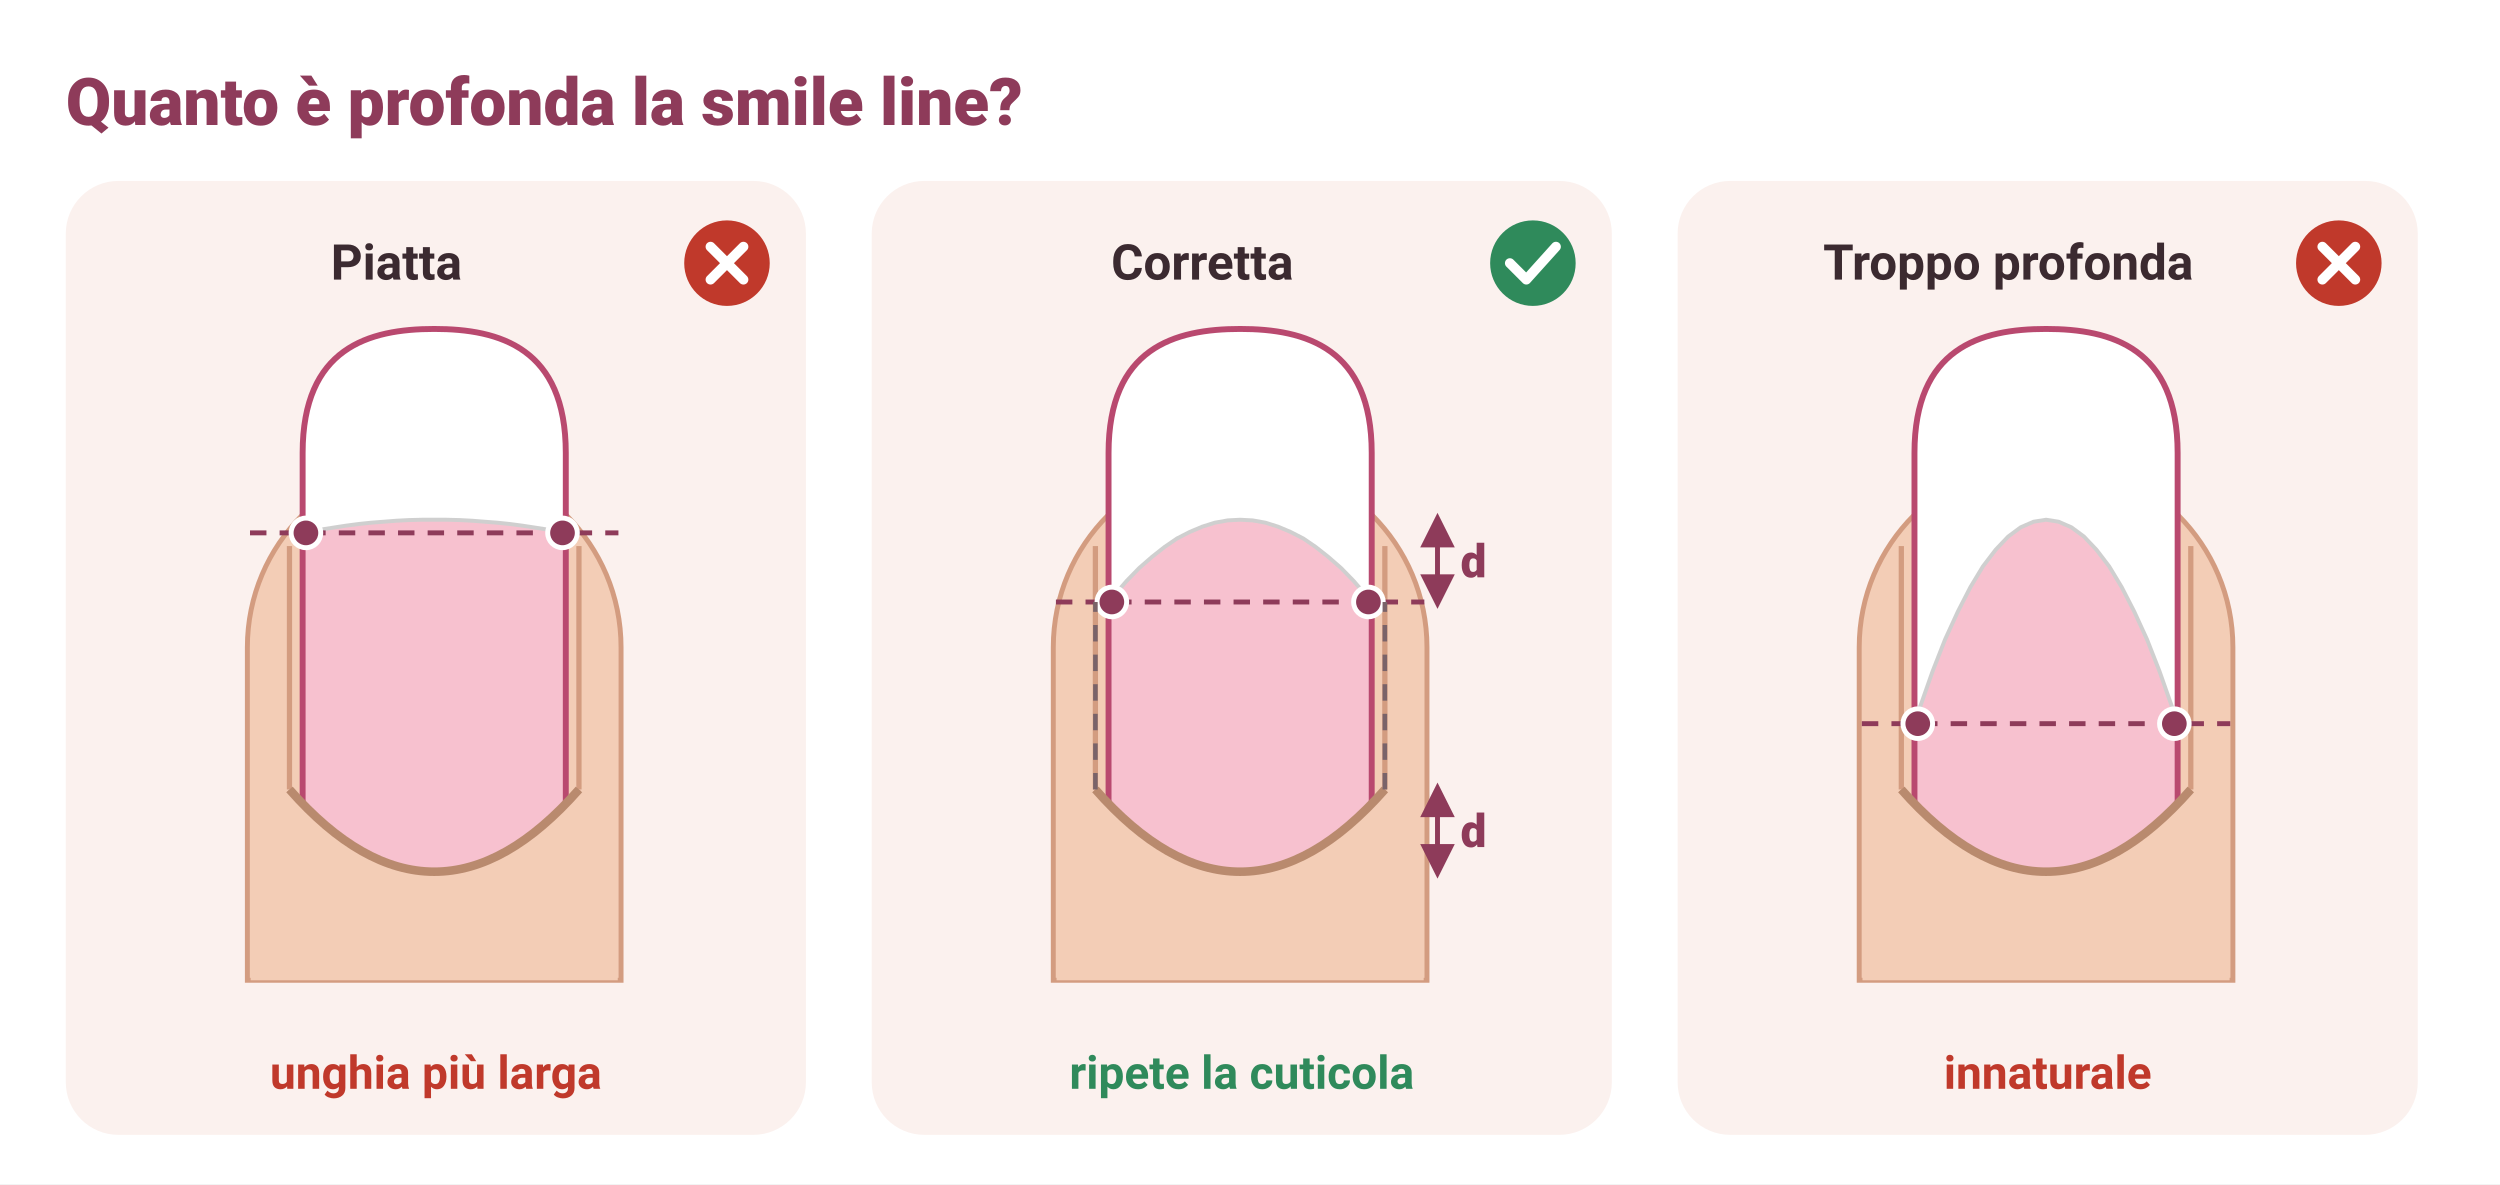
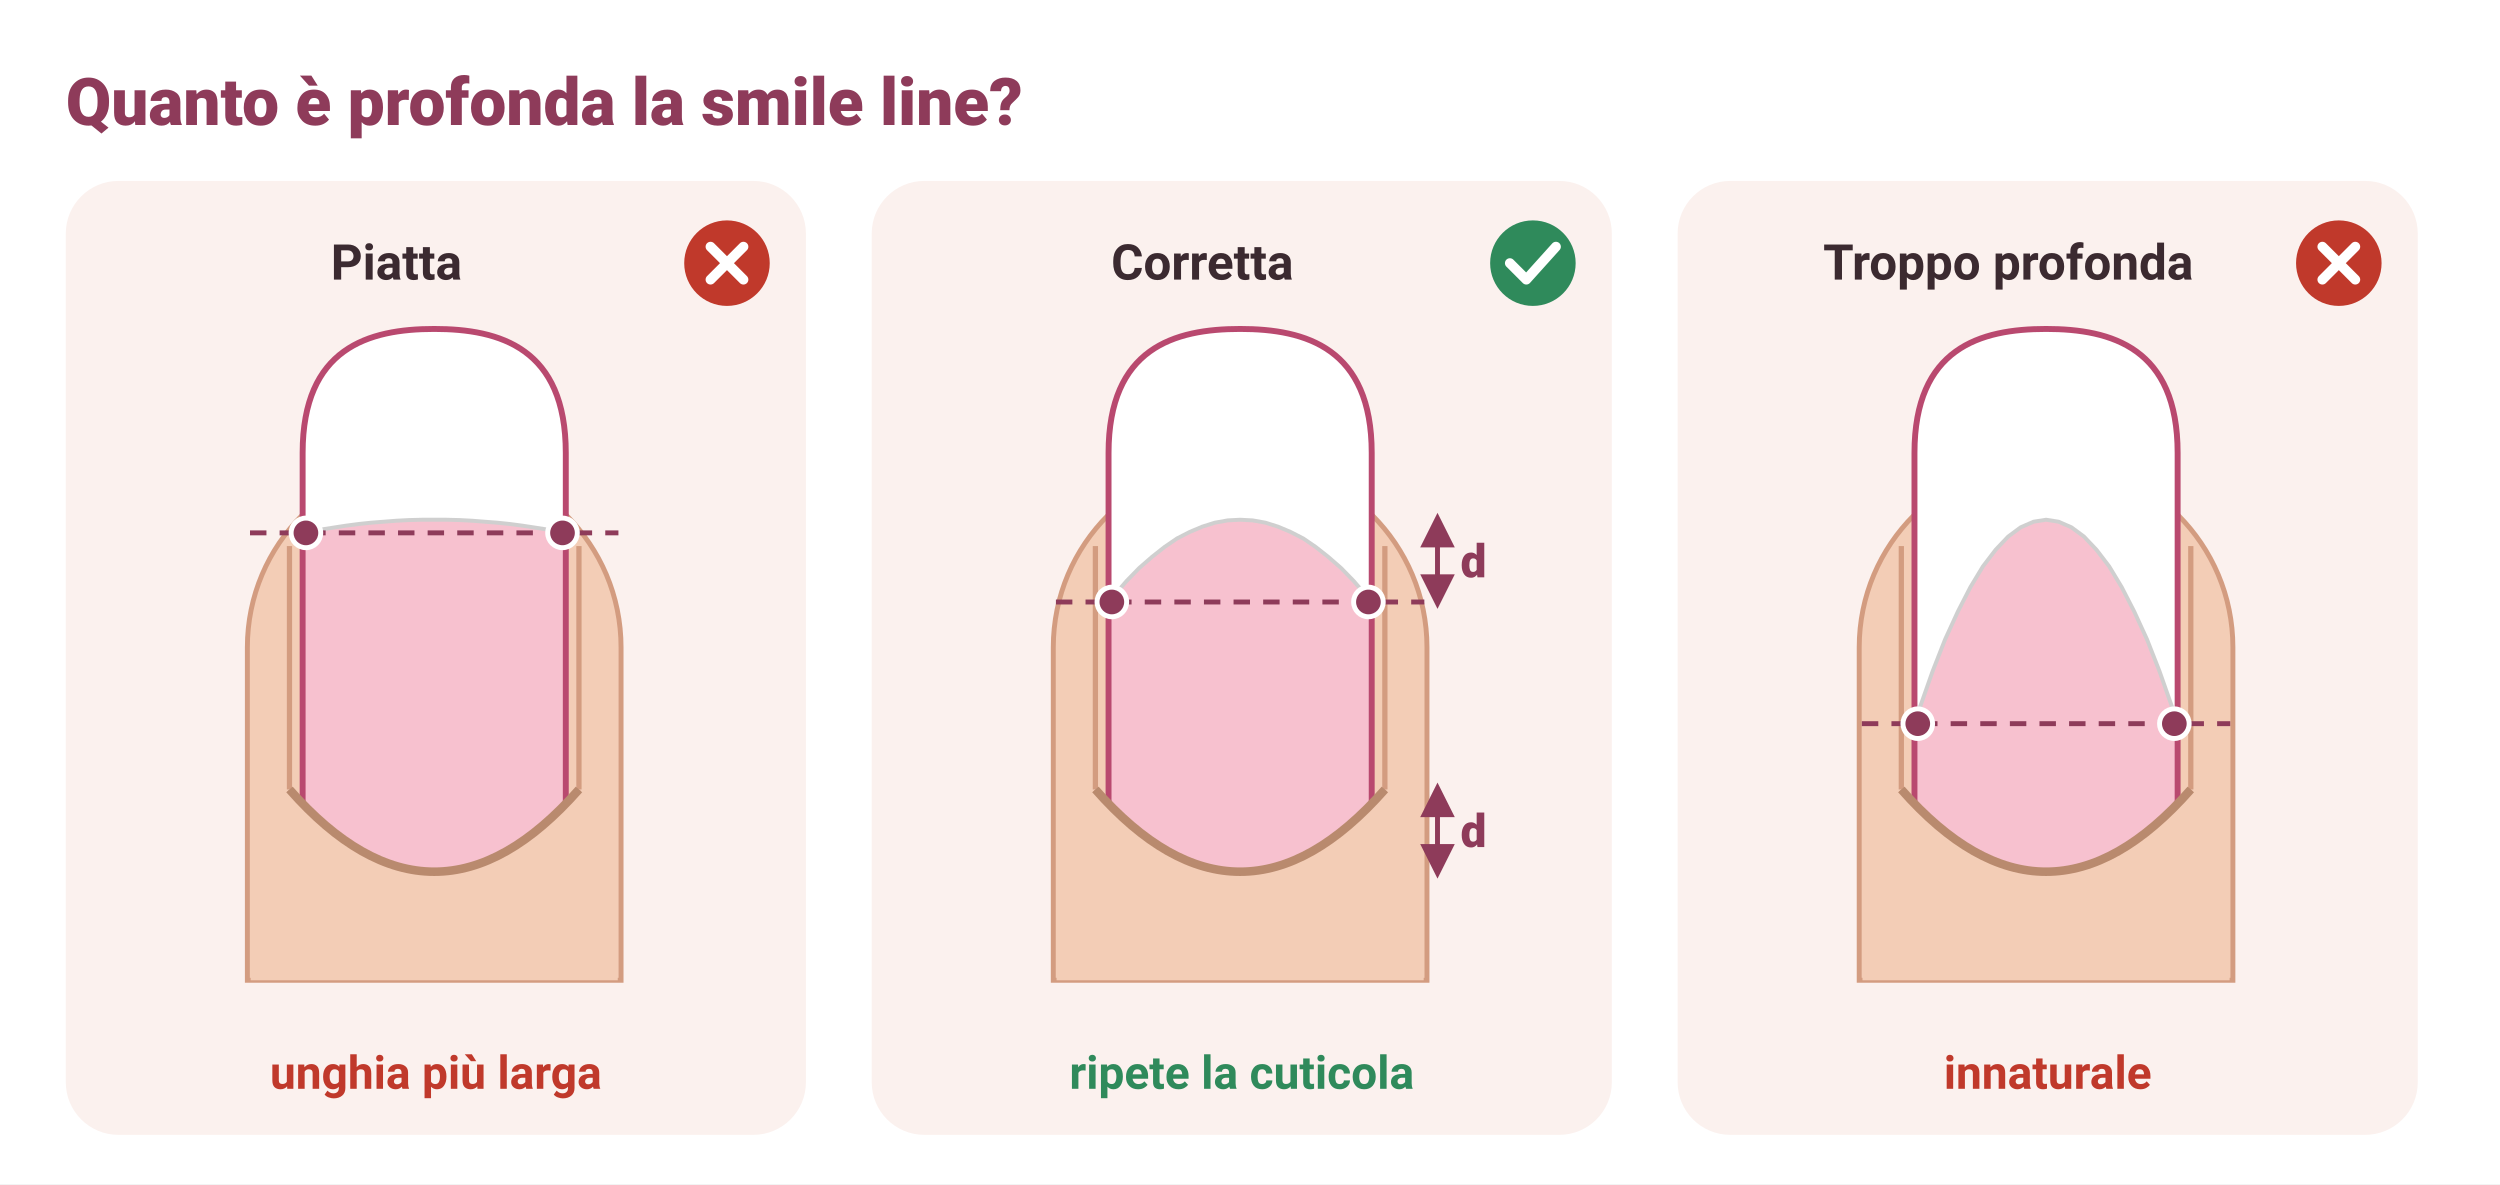
<svg xmlns="http://www.w3.org/2000/svg" viewBox="0 0 760 360" width="760" height="360" font-family="system-ui, -apple-system, 'Segoe UI', Roboto, Arial, sans-serif" role="img">
  <rect width="100%" height="100%" fill="#ffffff" />
  <defs>
    <marker id="ar" viewBox="0 0 10 10" refX="8" refY="5" markerWidth="7" markerHeight="7" orient="auto-start-reverse">
      <path d="M0,0 L10,5 L0,10 z" fill="#8e3b5a" />
    </marker>
    <marker id="arw" viewBox="0 0 10 10" refX="8" refY="5" markerWidth="7" markerHeight="7" orient="auto-start-reverse">
      <path d="M0,0 L10,5 L0,10 z" fill="#7a6369" />
    </marker>
    <marker id="ag" viewBox="0 0 10 10" refX="8" refY="5" markerWidth="7" markerHeight="7" orient="auto-start-reverse">
      <path d="M0,0 L10,5 L0,10 z" fill="#555555" />
    </marker>
    <marker id="are" viewBox="0 0 10 10" refX="8" refY="5" markerWidth="7" markerHeight="7" orient="auto-start-reverse">
      <path d="M0,0 L10,5 L0,10 z" fill="#c0392b" />
    </marker>
    <marker id="aro" viewBox="0 0 10 10" refX="8" refY="5" markerWidth="7" markerHeight="7" orient="auto-start-reverse">
      <path d="M0,0 L10,5 L0,10 z" fill="#2f8a5b" />
    </marker>
  </defs>
  <text x="20.0" y="38.0" font-size="20" text-anchor="start" font-weight="800" fill="#8e3b5a">Quanto è profonda la smile line?</text>
  <defs>
    <clipPath id="k2">
      <rect x="20" y="55" width="225" height="290" rx="16" />
    </clipPath>
  </defs>
  <rect x="20" y="55" width="225" height="290" rx="16" fill="#fbf1ee" />
  <g clip-path="url(#k2)">
    <path d="M75.2,298.0 L75.2,196.8 A56.8,56.8 0 0 1 188.8,196.8 L188.8,298.0 Z" fill="#f3cdb6" stroke="#d39c80" stroke-width="1.5" />
    <defs>
      <clipPath id="c1">
        <path d="M92.0,274.0 L172.0,274.0 L172.0,158.0 L172.0,137.7 C172.0,105.8 152.0,100.0 132.0,100.0 C112.0,100.0 92.0,105.8 92.0,137.7 L92.0,158.0 Z" />
      </clipPath>
    </defs>
    <path d="M92.0,274.0 L172.0,274.0 L172.0,158.0 L172.0,137.7 C172.0,105.8 152.0,100.0 132.0,100.0 C112.0,100.0 92.0,105.8 92.0,137.7 L92.0,158.0 Z" fill="#f7c1cf" />
    <path d="M86.0,158.0 Q132.0,158.0 178.0,158.0 L178.0,40.0 L86.0,40.0 Z" fill="#f7c1cf" clip-path="url(#c1)" />
    <path d="M86.0,163.3 L89.8,162.4 L93.7,161.7 L97.5,161.0 L101.3,160.4 L105.2,159.8 L109.0,159.3 L112.8,158.9 L116.7,158.6 L120.5,158.3 L124.3,158.1 L128.2,158.0 L132.0,158.0 L135.8,158.0 L139.7,158.1 L143.5,158.3 L147.3,158.6 L151.2,158.9 L155.0,159.3 L158.8,159.8 L162.7,160.4 L166.5,161.0 L170.3,161.7 L174.2,162.4 L178.0,163.3 L178.0,80.0 L86.0,80.0 Z" fill="#ffffff" clip-path="url(#c1)" />
    <path d="M86.0,163.3 L89.8,162.4 L93.7,161.7 L97.5,161.0 L101.3,160.4 L105.2,159.8 L109.0,159.3 L112.8,158.9 L116.7,158.6 L120.5,158.3 L124.3,158.1 L128.2,158.0 L132.0,158.0 L135.8,158.0 L139.7,158.1 L143.5,158.3 L147.3,158.6 L151.2,158.9 L155.0,159.3 L158.8,159.8 L162.7,160.4 L166.5,161.0 L170.3,161.7 L174.2,162.4 L178.0,163.3" fill="none" stroke="#cfcfcf" stroke-width="1.2" clip-path="url(#c1)" />
    <path d="M92.0,274.0 L172.0,274.0 L172.0,158.0 L172.0,137.7 C172.0,105.8 152.0,100.0 132.0,100.0 C112.0,100.0 92.0,105.8 92.0,137.7 L92.0,158.0 Z" fill="none" stroke="#b9496f" stroke-width="1.8" />
    <path d="M76.2,240.0 L88.0,240.0 Q132.0,290.0 176.0,240.0 L187.8,240.0 L187.8,298.0 L76.2,298.0 Z" fill="#f3cdb6" />
    <path d="M88.0,240.0 Q132.0,290.0 176.0,240.0" fill="none" stroke="#d39c80" stroke-width="1.8" />
    <path d="M88.0,240.0 L88.0,166.0" stroke="#d39c80" stroke-width="1.6" />
    <path d="M176.0,240.0 L176.0,166.0" stroke="#d39c80" stroke-width="1.6" />
    <path d="M88.0,240.0 Q132.0,290.0 176.0,240.0" fill="none" stroke="#b98a6e" stroke-width="2.6" />
    <line x1="76.0" y1="162.0" x2="188.0" y2="162.0" stroke="#8e3b5a" stroke-width="1.5" stroke-dasharray="5 4" />
    <circle cx="93.0" cy="162.0" r="4.5" fill="#8e3b5a" stroke="#fff" stroke-width="1.5" />
    <circle cx="171.0" cy="162.0" r="4.5" fill="#8e3b5a" stroke="#fff" stroke-width="1.5" />
  </g>
  <text x="120.5" y="85.0" font-size="15" text-anchor="middle" font-weight="700" fill="#3b2a30">Piatta</text>
  <circle cx="221.0" cy="80.0" r="13" fill="#c0392b" />
  <path d="M216.0,75.0 l10,10 M226.0,75.0 l-10,10" stroke="#fff" stroke-width="3" stroke-linecap="round" />
  <text x="132.5" y="331.0" font-size="14" text-anchor="middle" font-weight="700" fill="#c0392b">unghia più larga</text>
  <defs>
    <clipPath id="k4">
      <rect x="265" y="55" width="225" height="290" rx="16" />
    </clipPath>
  </defs>
  <rect x="265" y="55" width="225" height="290" rx="16" fill="#fbf1ee" />
  <g clip-path="url(#k4)">
    <path d="M320.2,298.0 L320.2,196.8 A56.8,56.8 0 0 1 433.8,196.8 L433.8,298.0 Z" fill="#f3cdb6" stroke="#d39c80" stroke-width="1.5" />
    <defs>
      <clipPath id="c3">
        <path d="M337.0,274.0 L417.0,274.0 L417.0,158.0 L417.0,137.7 C417.0,105.8 397.0,100.0 377.0,100.0 C357.0,100.0 337.0,105.8 337.0,137.7 L337.0,158.0 Z" />
      </clipPath>
    </defs>
    <path d="M337.0,274.0 L417.0,274.0 L417.0,158.0 L417.0,137.7 C417.0,105.8 397.0,100.0 377.0,100.0 C357.0,100.0 337.0,105.8 337.0,137.7 L337.0,158.0 Z" fill="#f7c1cf" />
    <path d="M331.0,158.0 Q377.0,158.0 423.0,158.0 L423.0,40.0 L331.0,40.0 Z" fill="#f7c1cf" clip-path="url(#c3)" />
    <path d="M331.0,191.1 L334.8,185.8 L338.7,181.0 L342.5,176.6 L346.3,172.7 L350.2,169.3 L354.0,166.3 L357.8,163.7 L361.7,161.7 L365.5,160.1 L369.3,158.9 L373.2,158.2 L377.0,158.0 L380.8,158.2 L384.7,158.9 L388.5,160.1 L392.3,161.7 L396.2,163.7 L400.0,166.3 L403.8,169.3 L407.7,172.7 L411.5,176.6 L415.3,181.0 L419.2,185.8 L423.0,191.1 L423.0,80.0 L331.0,80.0 Z" fill="#ffffff" clip-path="url(#c3)" />
    <path d="M331.0,191.1 L334.8,185.8 L338.7,181.0 L342.5,176.6 L346.3,172.7 L350.2,169.3 L354.0,166.3 L357.8,163.7 L361.7,161.7 L365.5,160.1 L369.3,158.9 L373.2,158.2 L377.0,158.0 L380.8,158.2 L384.7,158.9 L388.5,160.1 L392.3,161.7 L396.2,163.7 L400.0,166.3 L403.8,169.3 L407.7,172.7 L411.5,176.6 L415.3,181.0 L419.2,185.8 L423.0,191.1" fill="none" stroke="#cfcfcf" stroke-width="1.2" clip-path="url(#c3)" />
    <path d="M337.0,274.0 L417.0,274.0 L417.0,158.0 L417.0,137.7 C417.0,105.8 397.0,100.0 377.0,100.0 C357.0,100.0 337.0,105.8 337.0,137.7 L337.0,158.0 Z" fill="none" stroke="#b9496f" stroke-width="1.8" />
    <path d="M321.2,240.0 L333.0,240.0 Q377.0,290.0 421.0,240.0 L432.8,240.0 L432.8,298.0 L321.2,298.0 Z" fill="#f3cdb6" />
    <path d="M333.0,240.0 Q377.0,290.0 421.0,240.0" fill="none" stroke="#d39c80" stroke-width="1.8" />
    <path d="M333.0,240.0 L333.0,166.0" stroke="#d39c80" stroke-width="1.6" />
    <path d="M421.0,240.0 L421.0,166.0" stroke="#d39c80" stroke-width="1.6" />
    <path d="M333.0,240.0 Q377.0,290.0 421.0,240.0" fill="none" stroke="#b98a6e" stroke-width="2.6" />
    <line x1="321.0" y1="183.0" x2="433.0" y2="183.0" stroke="#8e3b5a" stroke-width="1.5" stroke-dasharray="5 4" />
    <circle cx="338.0" cy="183.0" r="4.5" fill="#8e3b5a" stroke="#fff" stroke-width="1.5" />
    <circle cx="416.0" cy="183.0" r="4.5" fill="#8e3b5a" stroke="#fff" stroke-width="1.5" />
-     <line x1="333.0" y1="240.0" x2="333.0" y2="183.0" stroke="#7a6369" stroke-width="1.4" stroke-dasharray="5 4" />
-     <line x1="421.0" y1="240.0" x2="421.0" y2="183.0" stroke="#7a6369" stroke-width="1.4" stroke-dasharray="5 4" />
    <line x1="437.0" y1="183.0" x2="437.0" y2="158.0" stroke="#8e3b5a" stroke-width="1.5" marker-start="url(#ar)" marker-end="url(#ar)" />
    <text x="444.0" y="175.5" font-size="14" text-anchor="start" font-weight="800" fill="#8e3b5a">d</text>
    <line x1="437.0" y1="240.0" x2="437.0" y2="265.0" stroke="#8e3b5a" stroke-width="1.5" marker-start="url(#ar)" marker-end="url(#ar)" />
    <text x="444.0" y="257.5" font-size="14" text-anchor="start" font-weight="800" fill="#8e3b5a">d</text>
  </g>
  <text x="365.5" y="85.0" font-size="15" text-anchor="middle" font-weight="700" fill="#3b2a30">Corretta</text>
  <circle cx="466.0" cy="80.0" r="13" fill="#2f8a5b" />
  <path d="M459.0,80.0 l5,5 l9,-10" stroke="#fff" stroke-width="3" fill="none" stroke-linecap="round" stroke-linejoin="round" />
  <text x="377.5" y="331.0" font-size="14" text-anchor="middle" font-weight="700" fill="#2f8a5b">ripete la cuticola</text>
  <defs>
    <clipPath id="k6">
      <rect x="510" y="55" width="225" height="290" rx="16" />
    </clipPath>
  </defs>
  <rect x="510" y="55" width="225" height="290" rx="16" fill="#fbf1ee" />
  <g clip-path="url(#k6)">
    <path d="M565.2,298.0 L565.2,196.8 A56.8,56.8 0 0 1 678.8,196.8 L678.8,298.0 Z" fill="#f3cdb6" stroke="#d39c80" stroke-width="1.5" />
    <defs>
      <clipPath id="c5">
        <path d="M582.0,274.0 L662.0,274.0 L662.0,158.0 L662.0,137.7 C662.0,105.8 642.0,100.0 622.0,100.0 C602.0,100.0 582.0,105.8 582.0,137.7 L582.0,158.0 Z" />
      </clipPath>
    </defs>
    <path d="M582.0,274.0 L662.0,274.0 L662.0,158.0 L662.0,137.7 C662.0,105.8 642.0,100.0 622.0,100.0 C602.0,100.0 582.0,105.8 582.0,137.7 L582.0,158.0 Z" fill="#f7c1cf" />
    <path d="M576.0,158.0 Q622.0,158.0 668.0,158.0 L668.0,40.0 L576.0,40.0 Z" fill="#f7c1cf" clip-path="url(#c5)" />
    <path d="M576.0,240.0 L579.8,226.9 L583.7,214.9 L587.5,204.1 L591.3,194.4 L595.2,185.9 L599.0,178.5 L602.8,172.2 L606.7,167.1 L610.5,163.1 L614.3,160.3 L618.2,158.6 L622.0,158.0 L625.8,158.6 L629.7,160.3 L633.5,163.1 L637.3,167.1 L641.2,172.2 L645.0,178.5 L648.8,185.9 L652.7,194.4 L656.5,204.1 L660.3,214.9 L664.2,226.9 L668.0,240.0 L668.0,80.0 L576.0,80.0 Z" fill="#ffffff" clip-path="url(#c5)" />
    <path d="M576.0,240.0 L579.8,226.9 L583.7,214.9 L587.5,204.1 L591.3,194.4 L595.2,185.9 L599.0,178.5 L602.8,172.2 L606.7,167.1 L610.5,163.1 L614.3,160.3 L618.2,158.6 L622.0,158.0 L625.8,158.6 L629.7,160.3 L633.5,163.1 L637.3,167.1 L641.2,172.2 L645.0,178.5 L648.8,185.9 L652.7,194.4 L656.5,204.1 L660.3,214.9 L664.2,226.9 L668.0,240.0" fill="none" stroke="#cfcfcf" stroke-width="1.2" clip-path="url(#c5)" />
    <path d="M582.0,274.0 L662.0,274.0 L662.0,158.0 L662.0,137.7 C662.0,105.8 642.0,100.0 622.0,100.0 C602.0,100.0 582.0,105.8 582.0,137.7 L582.0,158.0 Z" fill="none" stroke="#b9496f" stroke-width="1.8" />
    <path d="M566.2,240.0 L578.0,240.0 Q622.0,290.0 666.0,240.0 L677.8,240.0 L677.8,298.0 L566.2,298.0 Z" fill="#f3cdb6" />
    <path d="M578.0,240.0 Q622.0,290.0 666.0,240.0" fill="none" stroke="#d39c80" stroke-width="1.8" />
    <path d="M578.0,240.0 L578.0,166.0" stroke="#d39c80" stroke-width="1.6" />
    <path d="M666.0,240.0 L666.0,166.0" stroke="#d39c80" stroke-width="1.6" />
    <path d="M578.0,240.0 Q622.0,290.0 666.0,240.0" fill="none" stroke="#b98a6e" stroke-width="2.6" />
    <line x1="566.0" y1="220.0" x2="678.0" y2="220.0" stroke="#8e3b5a" stroke-width="1.5" stroke-dasharray="5 4" />
    <circle cx="583.0" cy="220.0" r="4.5" fill="#8e3b5a" stroke="#fff" stroke-width="1.5" />
    <circle cx="661.0" cy="220.0" r="4.5" fill="#8e3b5a" stroke="#fff" stroke-width="1.5" />
  </g>
  <text x="610.5" y="85.0" font-size="15" text-anchor="middle" font-weight="700" fill="#3b2a30">Troppo profonda</text>
  <circle cx="711.0" cy="80.0" r="13" fill="#c0392b" />
  <path d="M706.0,75.0 l10,10 M716.0,75.0 l-10,10" stroke="#fff" stroke-width="3" stroke-linecap="round" />
  <text x="622.5" y="331.0" font-size="14" text-anchor="middle" font-weight="700" fill="#c0392b">innaturale</text>
</svg>
